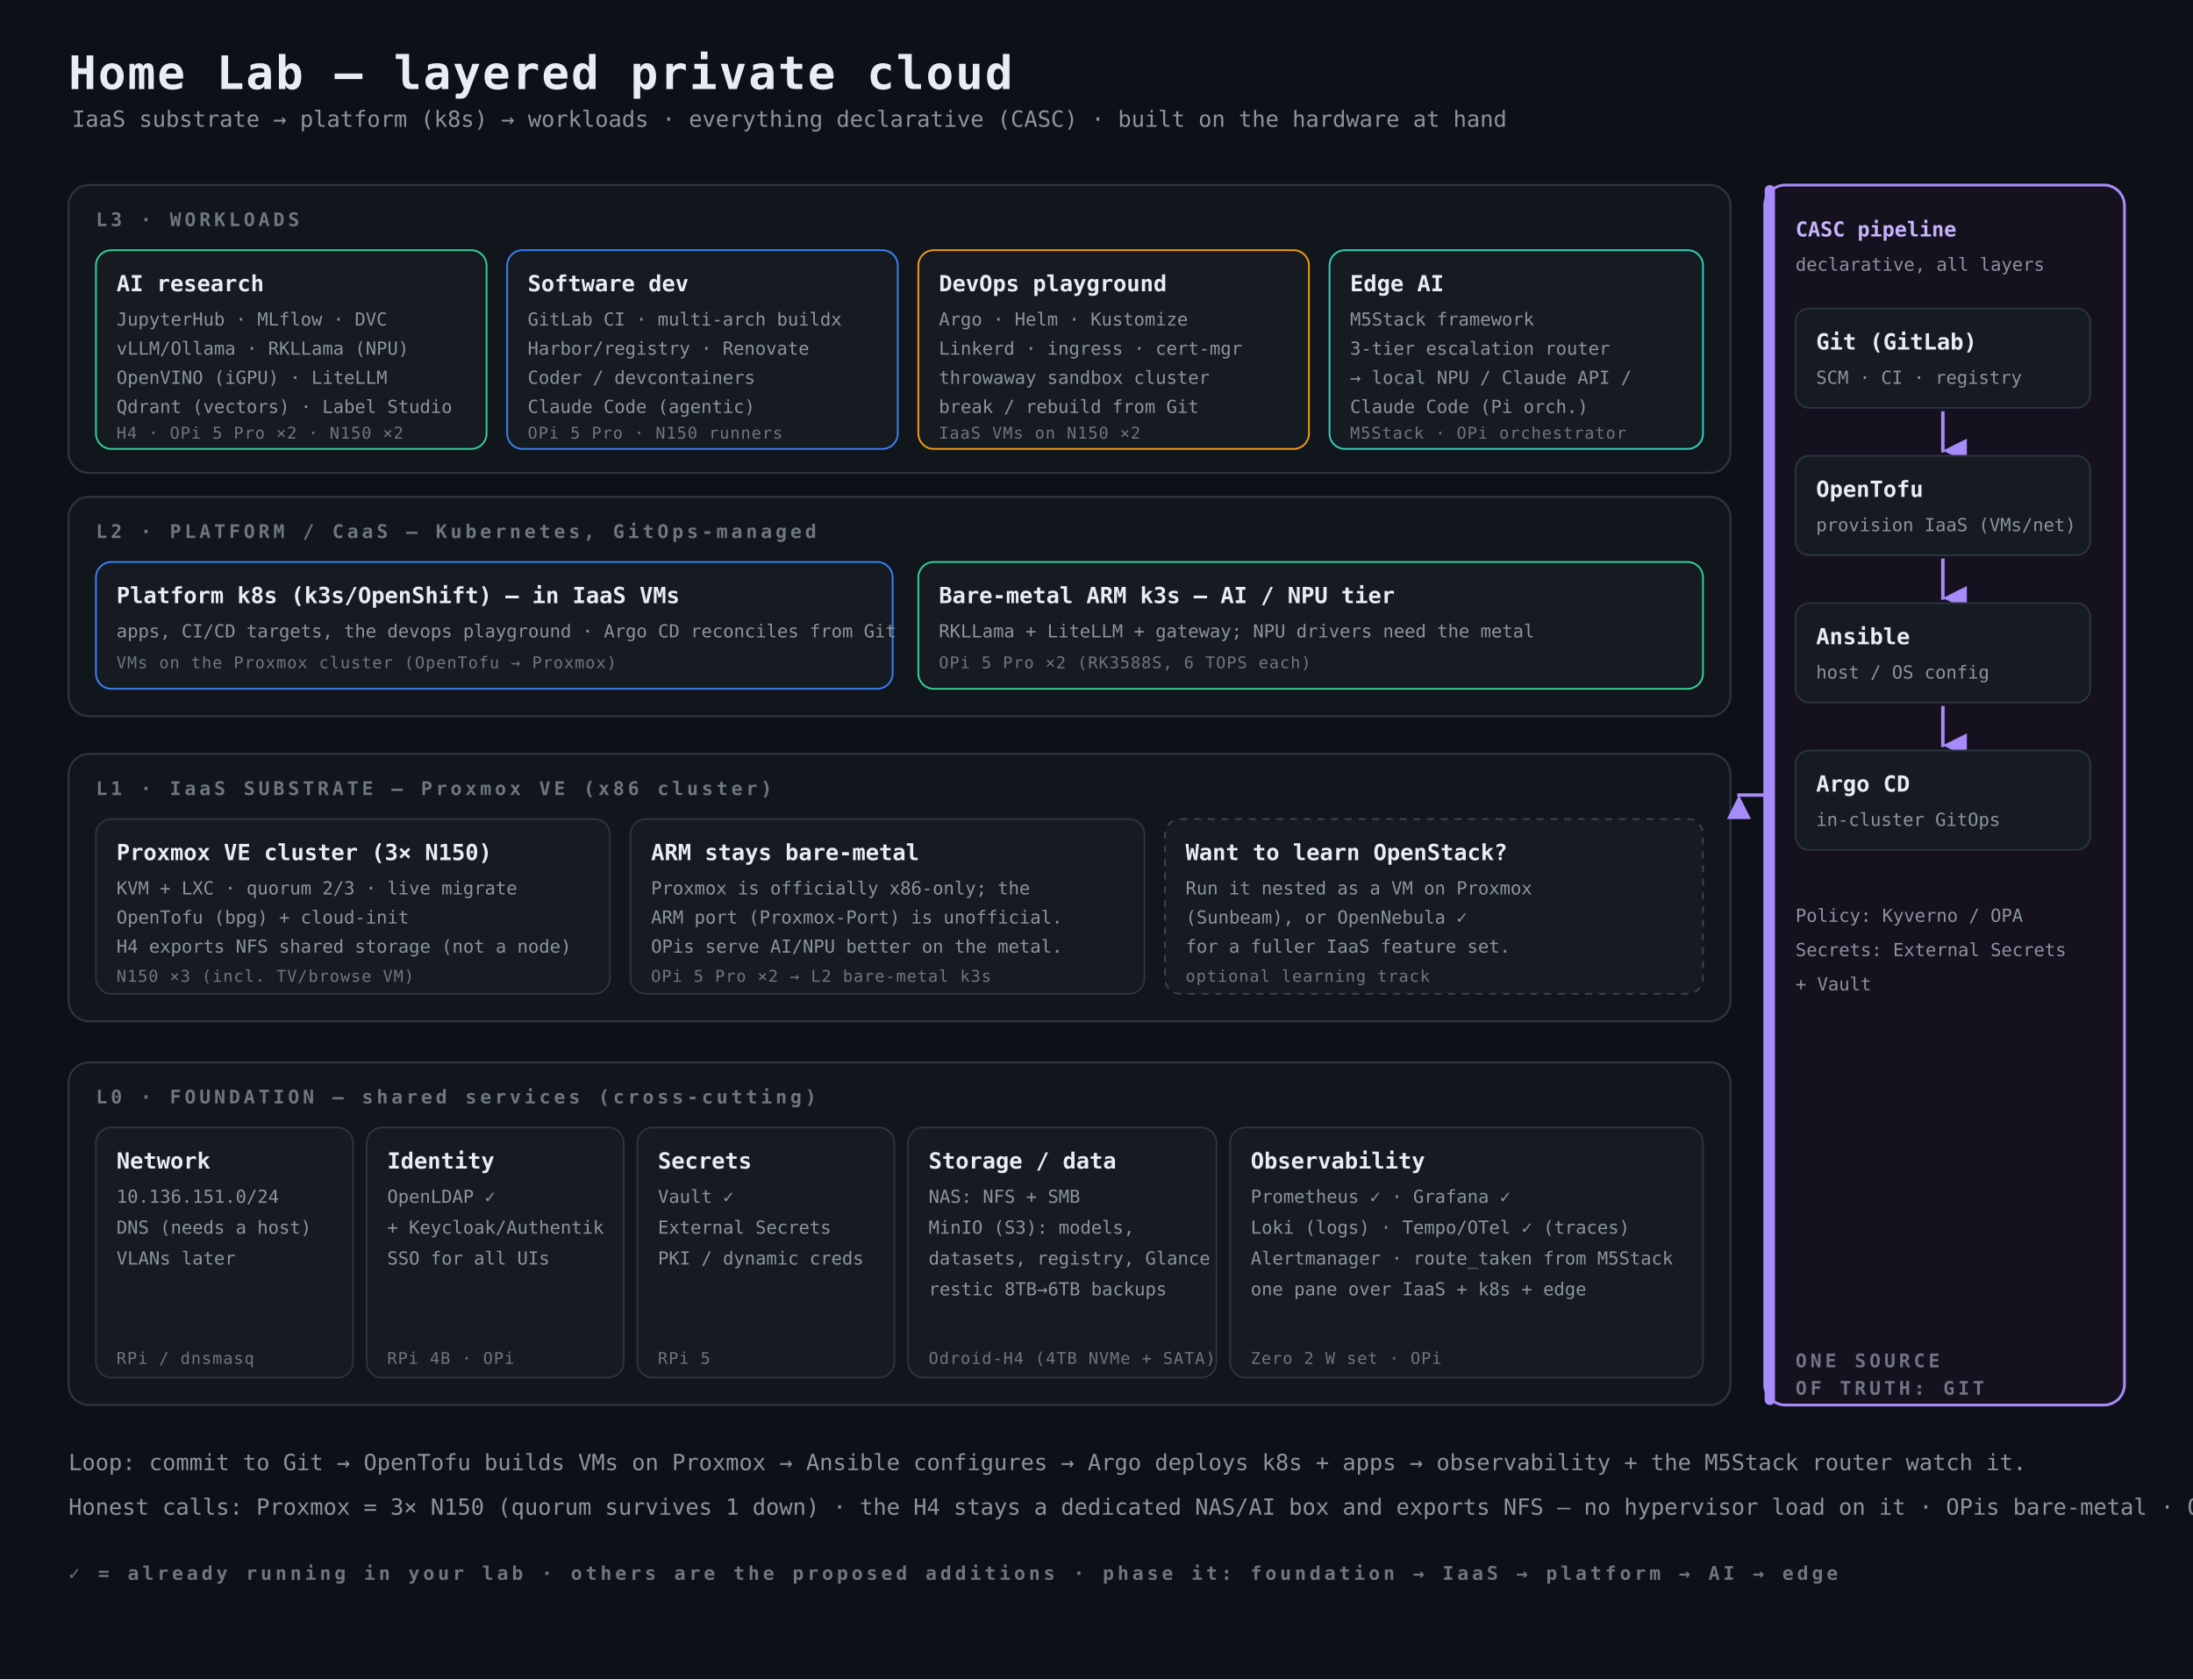
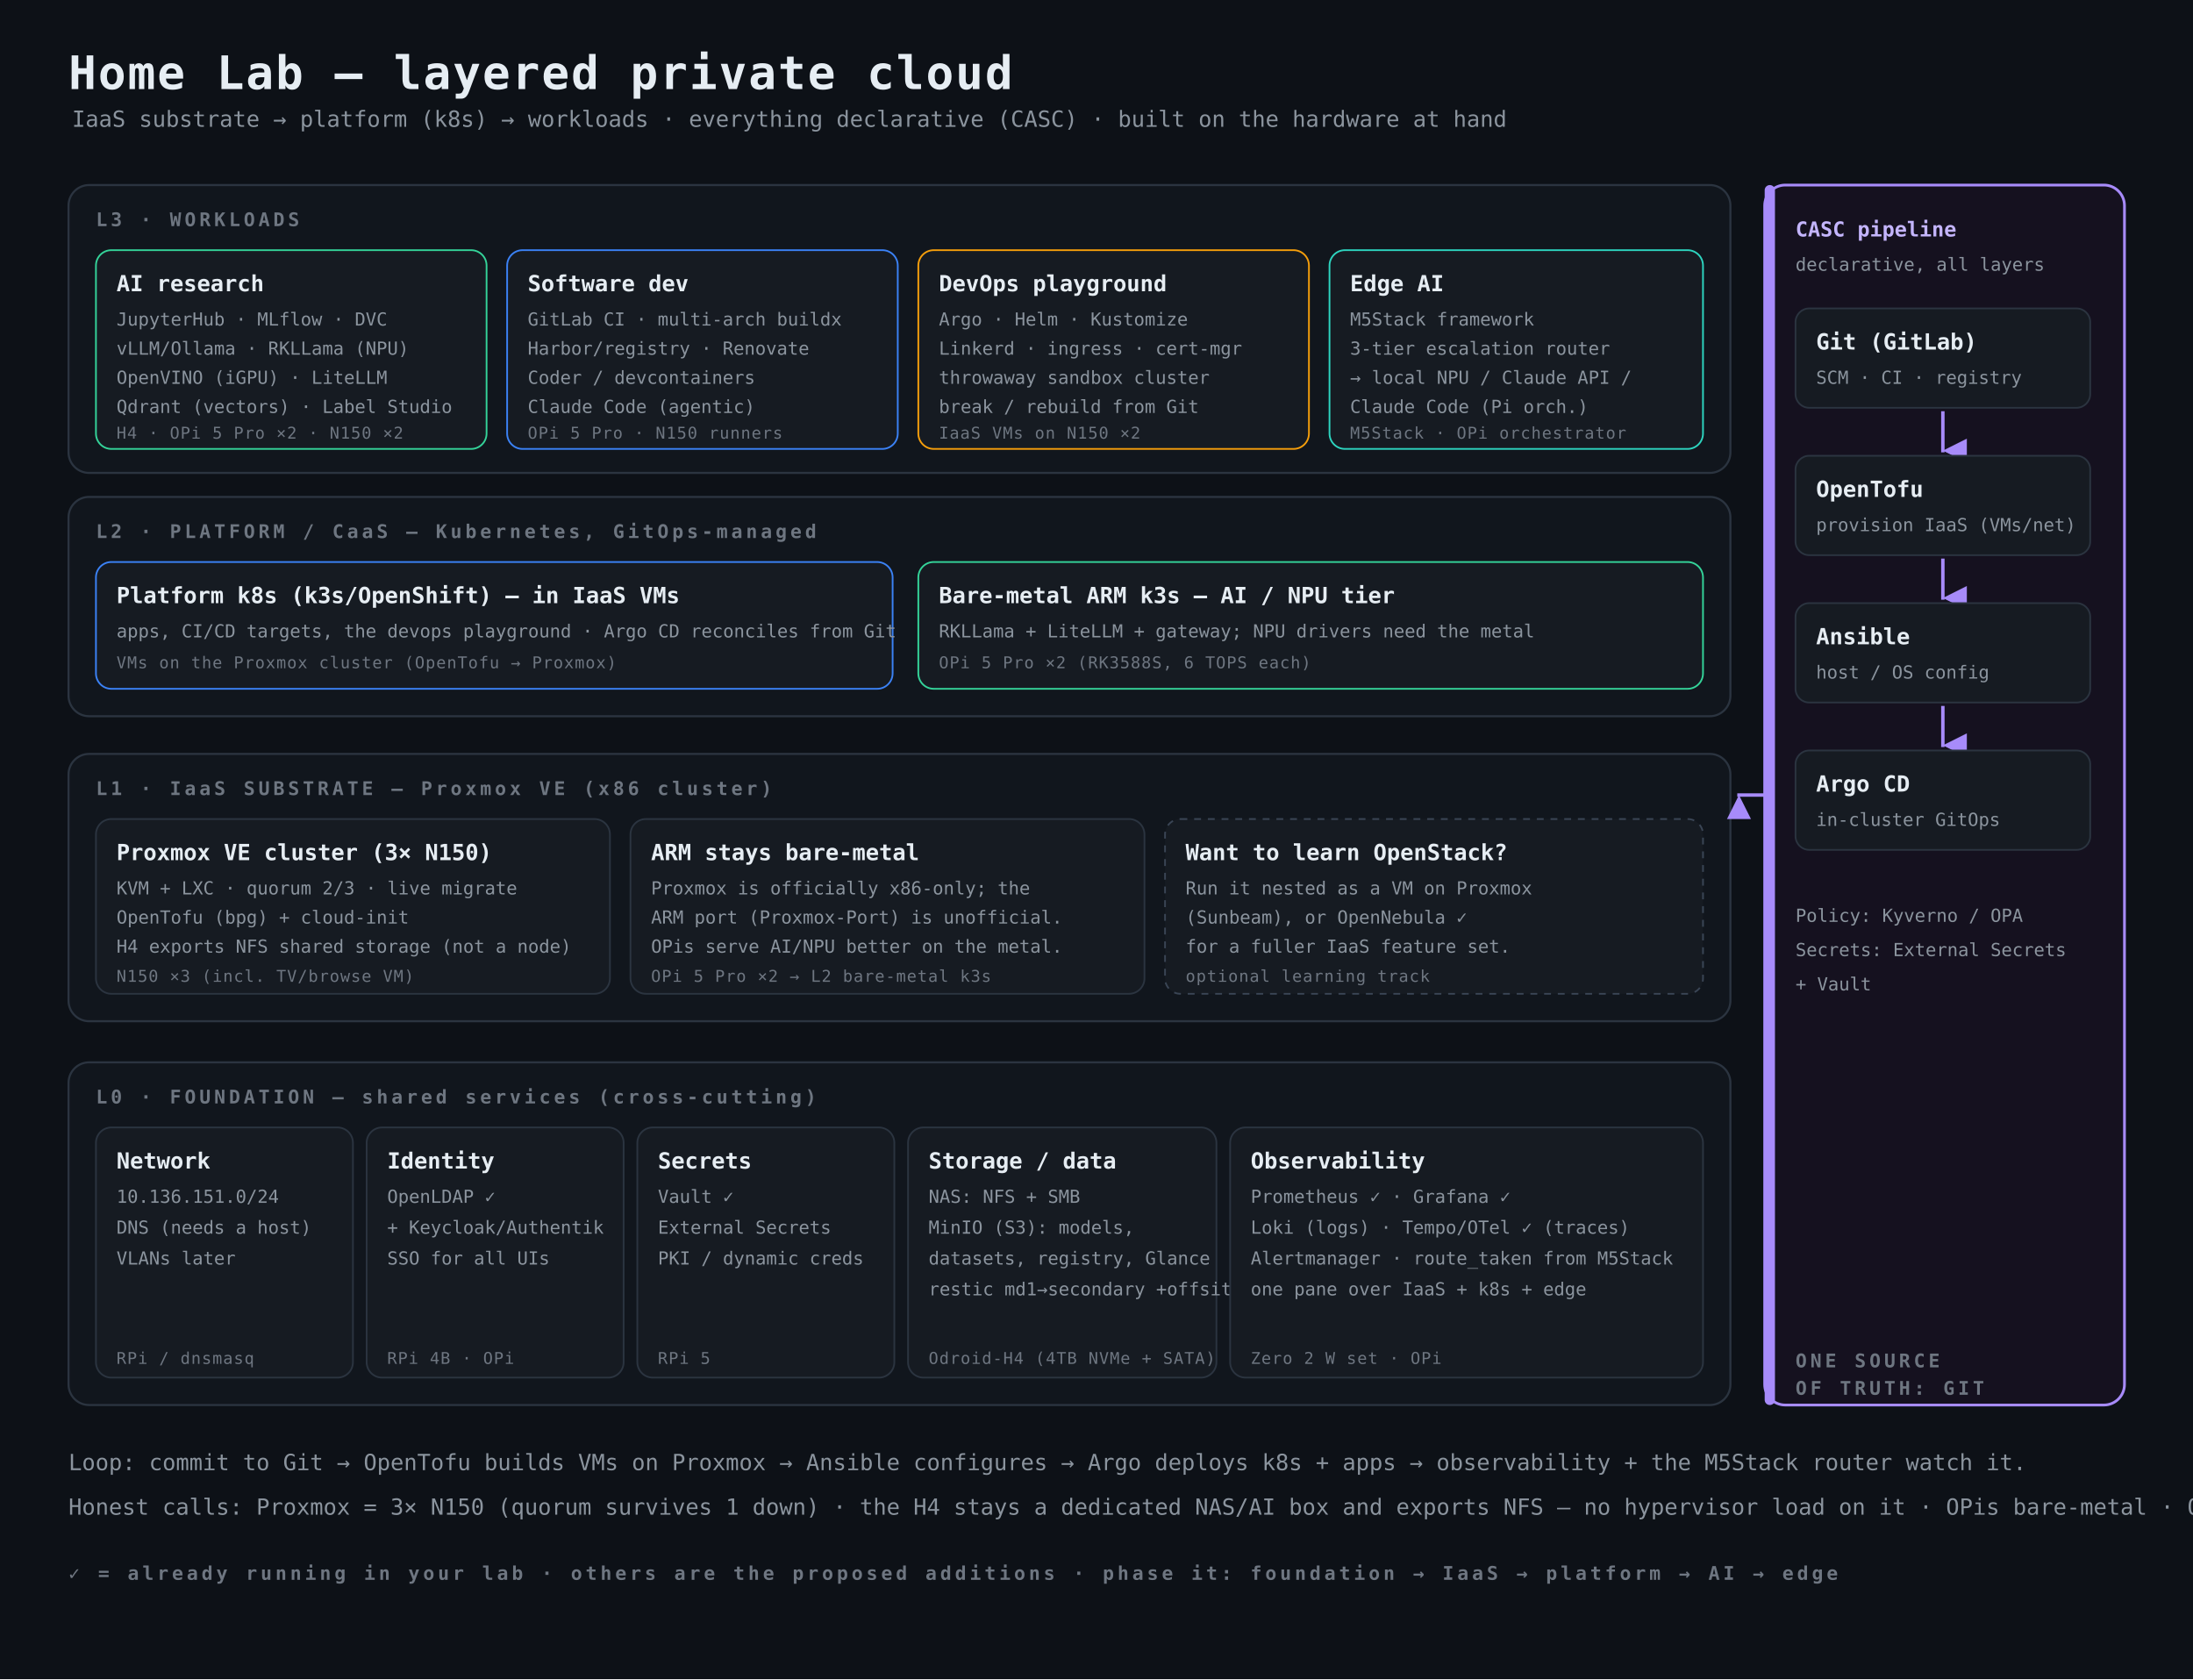
<svg xmlns="http://www.w3.org/2000/svg" viewBox="0 0 1280 980" font-family="ui-monospace, SFMono-Regular, Menlo, monospace">
  <defs>
    <style>
      .bg{fill:#0d1117;}
      .band{fill:#11161d;stroke:#2b3440;stroke-width:1.2;}
      .card{fill:#161b22;stroke:#2b3440;stroke-width:1;}
      .alt{fill:#161b22;stroke:#3a4555;stroke-width:1;stroke-dasharray:4 4;}
      .title{fill:#e6edf3;font-size:27px;font-weight:700;letter-spacing:1px;}
      .sub{fill:#8b949e;font-size:13px;}
      .L{fill:#6e7681;font-size:11px;letter-spacing:2px;font-weight:700;}
      .name{fill:#e6edf3;font-size:13px;font-weight:700;}
      .spec{fill:#8b949e;font-size:10.5px;}
      .node{fill:#6e7681;font-size:9.5px;letter-spacing:.5px;}
      .casc{fill:#15111f;stroke:#a78bfa;stroke-width:1.6;}
      .cn{fill:#c4b5fd;font-size:12px;font-weight:700;}
      .ai{stroke:#34d399;} .dev{stroke:#3b82f6;} .ops{stroke:#f59e0b;} .edge{stroke:#2dd4bf;}
      .flow{stroke:#a78bfa;stroke-width:2;fill:none;}
    </style>
    <marker id="v" markerWidth="9" markerHeight="9" refX="4" refY="7" orient="auto">
      <path d="M0,0 L7,0 L3.5,7 Z" fill="#a78bfa" />
    </marker>
  </defs>
  <rect class="bg" x="0" y="0" width="1280" height="980" />
  <text class="title" x="40" y="52">Home Lab — layered private cloud</text>
  <text class="sub" x="42" y="74">IaaS substrate → platform (k8s) → workloads · everything declarative (CASC) · built on the hardware at hand</text>
  <g transform="translate(1030,108)">
    <rect class="casc" x="0" y="0" width="210" height="712" rx="12" />
    <rect x="0" y="0" width="6" height="712" rx="3" fill="#a78bfa" />
    <text class="cn" x="18" y="30">CASC pipeline</text>
    <text class="spec" x="18" y="50">declarative, all layers</text>
    <g transform="translate(18,72)">
      <rect class="card" x="0" y="0" width="172" height="58" rx="8" />
      <text class="name" x="12" y="24">Git (GitLab)</text>
      <text class="spec" x="12" y="44">SCM · CI · registry</text>
    </g>
    <line x1="104" y1="132" x2="104" y2="156" class="flow" marker-end="url(#v)" />
    <g transform="translate(18,158)">
      <rect class="card" x="0" y="0" width="172" height="58" rx="8" />
      <text class="name" x="12" y="24">OpenTofu</text>
      <text class="spec" x="12" y="44">provision IaaS (VMs/net)</text>
    </g>
    <line x1="104" y1="218" x2="104" y2="242" class="flow" marker-end="url(#v)" />
    <g transform="translate(18,244)">
      <rect class="card" x="0" y="0" width="172" height="58" rx="8" />
      <text class="name" x="12" y="24">Ansible</text>
      <text class="spec" x="12" y="44">host / OS config</text>
    </g>
    <line x1="104" y1="304" x2="104" y2="328" class="flow" marker-end="url(#v)" />
    <g transform="translate(18,330)">
      <rect class="card" x="0" y="0" width="172" height="58" rx="8" />
      <text class="name" x="12" y="24">Argo CD</text>
      <text class="spec" x="12" y="44">in-cluster GitOps</text>
    </g>
    <text class="spec" x="18" y="430">Policy: Kyverno / OPA</text>
    <text class="spec" x="18" y="450">Secrets: External Secrets</text>
    <text class="spec" x="18" y="470">+ Vault</text>
    <text class="L" x="18" y="690">ONE SOURCE</text>
    <text class="L" x="18" y="706">OF TRUTH: GIT</text>
  </g>
  <g transform="translate(40,108)">
    <rect class="band" x="0" y="0" width="970" height="168" rx="12" />
    <text class="L" x="16" y="24">L3 · WORKLOADS</text>
    <g transform="translate(16,38)">
      <rect class="card ai" x="0" y="0" width="228" height="116" rx="9" />
      <text class="name" x="12" y="24">AI research</text>
      <text class="spec" x="12" y="44">JupyterHub · MLflow · DVC</text>
      <text class="spec" x="12" y="61">vLLM/Ollama · RKLLama (NPU)</text>
      <text class="spec" x="12" y="78">OpenVINO (iGPU) · LiteLLM</text>
      <text class="spec" x="12" y="95">Qdrant (vectors) · Label Studio</text>
      <text class="node" x="12" y="110">H4 · OPi 5 Pro ×2 · N150 ×2</text>
    </g>
    <g transform="translate(256,38)">
      <rect class="card dev" x="0" y="0" width="228" height="116" rx="9" />
      <text class="name" x="12" y="24">Software dev</text>
      <text class="spec" x="12" y="44">GitLab CI · multi-arch buildx</text>
      <text class="spec" x="12" y="61">Harbor/registry · Renovate</text>
      <text class="spec" x="12" y="78">Coder / devcontainers</text>
      <text class="spec" x="12" y="95">Claude Code (agentic)</text>
      <text class="node" x="12" y="110">OPi 5 Pro · N150 runners</text>
    </g>
    <g transform="translate(496,38)">
      <rect class="card ops" x="0" y="0" width="228" height="116" rx="9" />
      <text class="name" x="12" y="24">DevOps playground</text>
      <text class="spec" x="12" y="44">Argo · Helm · Kustomize</text>
      <text class="spec" x="12" y="61">Linkerd · ingress · cert-mgr</text>
      <text class="spec" x="12" y="78">throwaway sandbox cluster</text>
      <text class="spec" x="12" y="95">break / rebuild from Git</text>
      <text class="node" x="12" y="110">IaaS VMs on N150 ×2</text>
    </g>
    <g transform="translate(736,38)">
      <rect class="card edge" x="0" y="0" width="218" height="116" rx="9" />
      <text class="name" x="12" y="24">Edge AI</text>
      <text class="spec" x="12" y="44">M5Stack framework</text>
      <text class="spec" x="12" y="61">3-tier escalation router</text>
      <text class="spec" x="12" y="78">→ local NPU / Claude API /</text>
      <text class="spec" x="12" y="95">Claude Code (Pi orch.)</text>
      <text class="node" x="12" y="110">M5Stack · OPi orchestrator</text>
    </g>
  </g>
  <g transform="translate(40,290)">
    <rect class="band" x="0" y="0" width="970" height="128" rx="12" />
    <text class="L" x="16" y="24">L2 · PLATFORM / CaaS — Kubernetes, GitOps-managed</text>
    <g transform="translate(16,38)">
      <rect class="card dev" x="0" y="0" width="465" height="74" rx="9" />
      <text class="name" x="12" y="24">Platform k8s (k3s/OpenShift) — in IaaS VMs</text>
      <text class="spec" x="12" y="44">apps, CI/CD targets, the devops playground · Argo CD reconciles from Git</text>
      <text class="node" x="12" y="62">VMs on the Proxmox cluster (OpenTofu → Proxmox)</text>
    </g>
    <g transform="translate(496,38)">
      <rect class="card ai" x="0" y="0" width="458" height="74" rx="9" />
      <text class="name" x="12" y="24">Bare-metal ARM k3s — AI / NPU tier</text>
      <text class="spec" x="12" y="44">RKLLama + LiteLLM + gateway; NPU drivers need the metal</text>
      <text class="node" x="12" y="62">OPi 5 Pro ×2 (RK3588S, 6 TOPS each)</text>
    </g>
  </g>
  <g transform="translate(40,440)">
    <rect class="band" x="0" y="0" width="970" height="156" rx="12" />
    <text class="L" x="16" y="24">L1 · IaaS SUBSTRATE — Proxmox VE (x86 cluster)</text>
    <g transform="translate(16,38)">
      <rect class="card" x="0" y="0" width="300" height="102" rx="9" />
      <text class="name" x="12" y="24">Proxmox VE cluster (3× N150)</text>
      <text class="spec" x="12" y="44">KVM + LXC · quorum 2/3 · live migrate</text>
      <text class="spec" x="12" y="61">OpenTofu (bpg) + cloud-init</text>
      <text class="spec" x="12" y="78">H4 exports NFS shared storage (not a node)</text>
      <text class="node" x="12" y="95">N150 ×3 (incl. TV/browse VM)</text>
    </g>
    <g transform="translate(328,38)">
      <rect class="card" x="0" y="0" width="300" height="102" rx="9" />
      <text class="name" x="12" y="24">ARM stays bare-metal</text>
      <text class="spec" x="12" y="44">Proxmox is officially x86-only; the</text>
      <text class="spec" x="12" y="61">ARM port (Proxmox-Port) is unofficial.</text>
      <text class="spec" x="12" y="78">OPis serve AI/NPU better on the metal.</text>
      <text class="node" x="12" y="95">OPi 5 Pro ×2 → L2 bare-metal k3s</text>
    </g>
    <g transform="translate(640,38)">
      <rect class="alt" x="0" y="0" width="314" height="102" rx="9" />
      <text class="name" x="12" y="24" fill="#c9d1d9">Want to learn OpenStack?</text>
      <text class="spec" x="12" y="44">Run it nested as a VM on Proxmox</text>
      <text class="spec" x="12" y="61">(Sunbeam), or OpenNebula ✓</text>
      <text class="spec" x="12" y="78">for a fuller IaaS feature set.</text>
      <text class="node" x="12" y="95">optional learning track</text>
    </g>
  </g>
  <g transform="translate(40,620)">
    <rect class="band" x="0" y="0" width="970" height="200" rx="12" />
    <text class="L" x="16" y="24">L0 · FOUNDATION — shared services (cross-cutting)</text>
    <g transform="translate(16,38)">
      <rect class="card" x="0" y="0" width="150" height="146" rx="9" />
      <text class="name" x="12" y="24">Network</text>
      <text class="spec" x="12" y="44">10.136.151.0/24</text>
      <text class="spec" x="12" y="62">DNS (needs a host)</text>
      <text class="spec" x="12" y="80">VLANs later</text>
      <text class="node" x="12" y="138">RPi / dnsmasq</text>
    </g>
    <g transform="translate(174,38)">
      <rect class="card" x="0" y="0" width="150" height="146" rx="9" />
      <text class="name" x="12" y="24">Identity</text>
      <text class="spec" x="12" y="44">OpenLDAP ✓</text>
      <text class="spec" x="12" y="62">+ Keycloak/Authentik</text>
      <text class="spec" x="12" y="80">SSO for all UIs</text>
      <text class="node" x="12" y="138">RPi 4B · OPi</text>
    </g>
    <g transform="translate(332,38)">
      <rect class="card" x="0" y="0" width="150" height="146" rx="9" />
      <text class="name" x="12" y="24">Secrets</text>
      <text class="spec" x="12" y="44">Vault ✓</text>
      <text class="spec" x="12" y="62">External Secrets</text>
      <text class="spec" x="12" y="80">PKI / dynamic creds</text>
      <text class="node" x="12" y="138">RPi 5</text>
    </g>
    <g transform="translate(490,38)">
      <rect class="card" x="0" y="0" width="180" height="146" rx="9" />
      <text class="name" x="12" y="24">Storage / data</text>
      <text class="spec" x="12" y="44">NAS: NFS + SMB</text>
      <text class="spec" x="12" y="62">MinIO (S3): models,</text>
      <text class="spec" x="12" y="80">datasets, registry, Glance</text>
-       <text class="spec" x="12" y="98">restic 8TB→6TB backups</text>
+       <text class="spec" x="12" y="98">restic md1→secondary +offsite</text>
      <text class="node" x="12" y="138">Odroid-H4 (4TB NVMe + SATA)</text>
    </g>
    <g transform="translate(678,38)">
      <rect class="card" x="0" y="0" width="276" height="146" rx="9" />
      <text class="name" x="12" y="24">Observability</text>
      <text class="spec" x="12" y="44">Prometheus ✓ · Grafana ✓</text>
      <text class="spec" x="12" y="62">Loki (logs) · Tempo/OTel ✓ (traces)</text>
      <text class="spec" x="12" y="80">Alertmanager · route_taken from M5Stack</text>
      <text class="spec" x="12" y="98">one pane over IaaS + k8s + edge</text>
      <text class="node" x="12" y="138">Zero 2 W set · OPi</text>
    </g>
  </g>
  <line x1="1030" y1="464" x2="1014" y2="464" class="flow" marker-end="url(#v)" />
  <text class="sub" x="40" y="858">Loop: commit to Git → OpenTofu builds VMs on Proxmox → Ansible configures → Argo deploys k8s + apps → observability + the M5Stack router watch it.</text>
  <text class="sub" x="40" y="884">Honest calls: Proxmox = 3× N150 (quorum survives 1 down) · the H4 stays a dedicated NAS/AI box and exports NFS — no hypervisor load on it · OPis bare-metal · OpenStack optional/nested.</text>
  <text class="L" x="40" y="922">✓ = already running in your lab · others are the proposed additions · phase it: foundation → IaaS → platform → AI → edge</text>
</svg>
